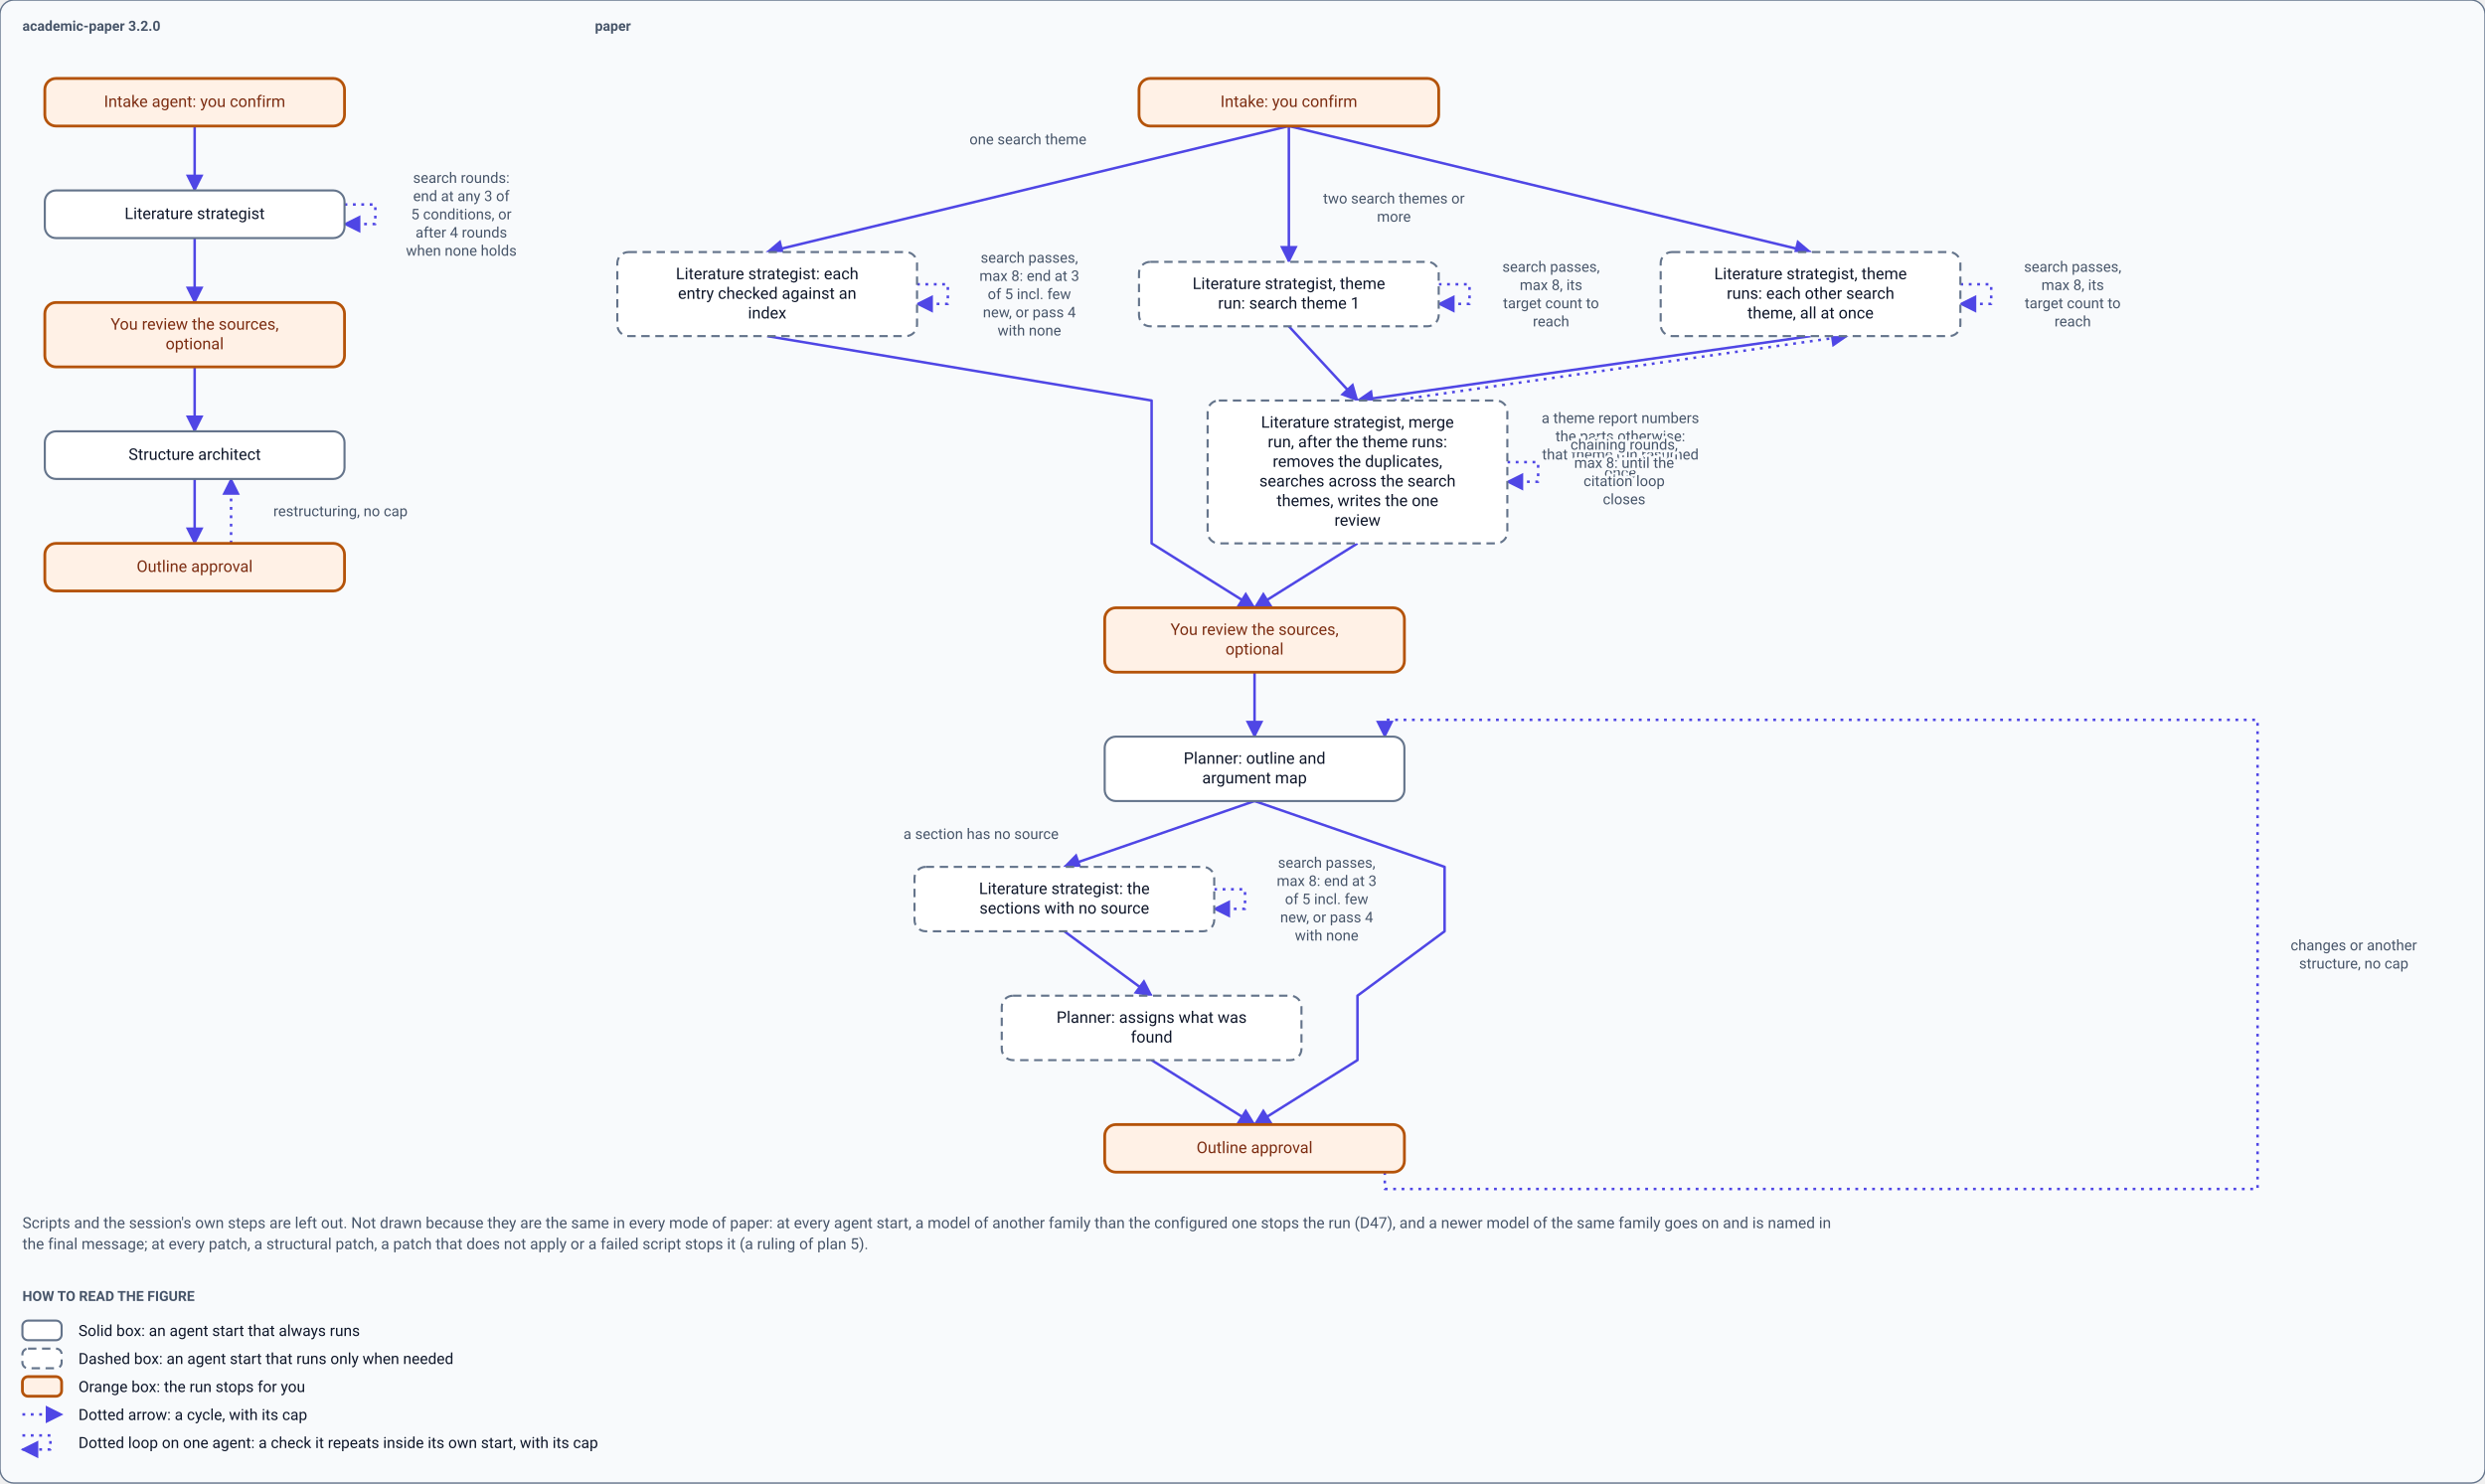
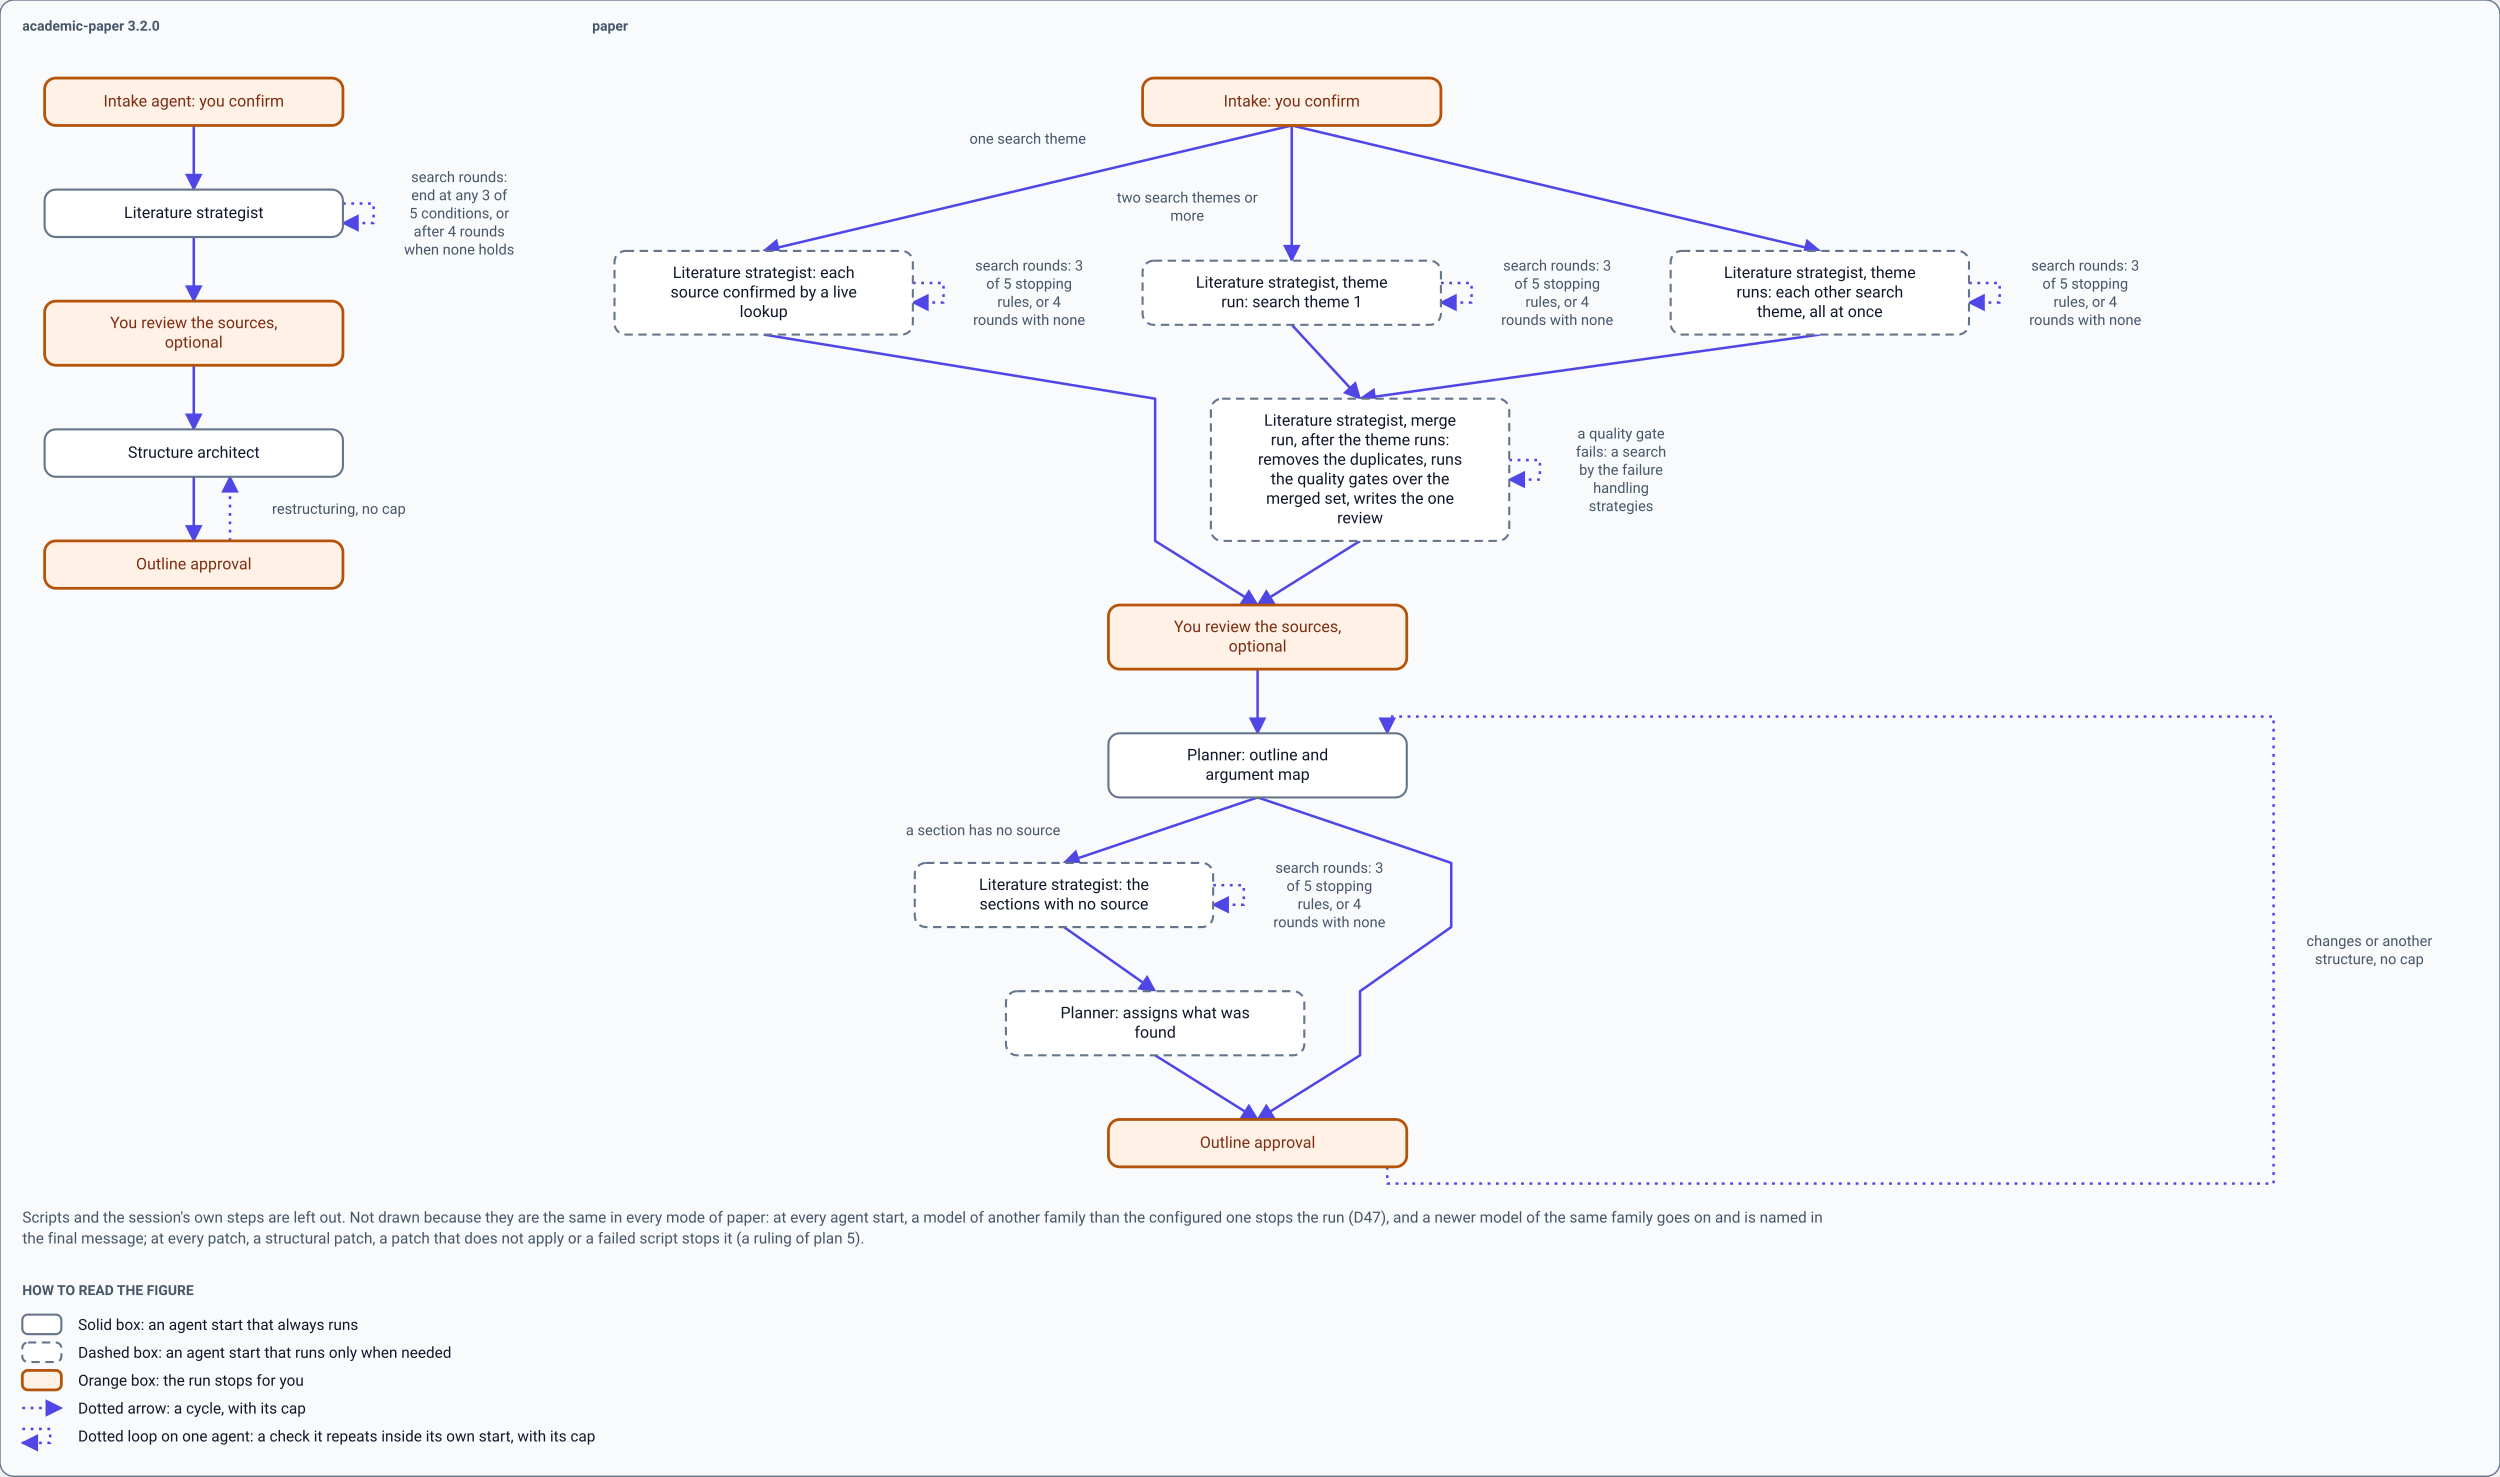
- <svg xmlns="http://www.w3.org/2000/svg" viewBox="0 0 1774.4 1059" width="1774.4" height="1059" role="img" aria-label="The outline-only mode, simple view. Boxes: academic-paper 3.2.0: Intake agent: you confirm (stop); Literature strategist (agent); You review the sources, optional (stop); Structure architect (agent); Outline approval (stop) | paper: Intake: you confirm (stop); Literature strategist: each entry checked against an index (agent, only when needed); Literature strategist, theme run: search theme 1 (agent, only when needed); Literature strategist, theme runs: each other search theme, all at once (agent, only when needed); Literature strategist, merge run, after the theme runs: removes the duplicates, searches across the search themes, writes the one review (agent, only when needed); You review the sources, optional (stop); Planner: outline and argument map (agent); Literature strategist: the sections with no source (agent, only when needed); Planner: assigns what was found (agent, only when needed); Outline approval (stop).">
+ <svg xmlns="http://www.w3.org/2000/svg" viewBox="0 0 1793.3 1059" width="1793.3" height="1059" role="img" aria-label="The outline-only mode, simple view. Boxes: academic-paper 3.2.0: Intake agent: you confirm (stop); Literature strategist (agent); You review the sources, optional (stop); Structure architect (agent); Outline approval (stop) | paper: Intake: you confirm (stop); Literature strategist: each source confirmed by a live lookup (agent, only when needed); Literature strategist, theme run: search theme 1 (agent, only when needed); Literature strategist, theme runs: each other search theme, all at once (agent, only when needed); Literature strategist, merge run, after the theme runs: removes the duplicates, runs the quality gates over the merged set, writes the one review (agent, only when needed); You review the sources, optional (stop); Planner: outline and argument map (agent); Literature strategist: the sections with no source (agent, only when needed); Planner: assigns what was found (agent, only when needed); Outline approval (stop).">
  <defs>
    <marker id="arrow" viewBox="0 0 10 10" refX="9" refY="5" markerWidth="7" markerHeight="7" orient="auto">
      <path d="M0,0 L10,5 L0,10 z" fill="#4f46e5" />
    </marker>
  </defs>
-   <rect x="0" y="0" width="1774.4" height="1059" rx="10" fill="#f8fafc" stroke="#64748b" />
+   <rect x="0" y="0" width="1793.3" height="1059" rx="10" fill="#f8fafc" stroke="#64748b" />
  <text x="16" y="22" font-family="ui-sans-serif, -apple-system, 'Segoe UI', Roboto, Helvetica, Arial, sans-serif" font-size="10" fill="#475569" font-weight="700" text-anchor="start">academic-paper 3.2.0</text>
  <path d="M139,90 L139,136" fill="none" stroke="#4f46e5" stroke-width="1.8" marker-end="url(#arrow)" stroke-linejoin="round" />
  <path d="M139,170 L139,216" fill="none" stroke="#4f46e5" stroke-width="1.8" marker-end="url(#arrow)" stroke-linejoin="round" />
  <path d="M139,262 L139,308" fill="none" stroke="#4f46e5" stroke-width="1.8" marker-end="url(#arrow)" stroke-linejoin="round" />
  <path d="M139,342 L139,388" fill="none" stroke="#4f46e5" stroke-width="1.8" marker-end="url(#arrow)" stroke-linejoin="round" />
  <path d="M165,388 L165,342" fill="none" stroke="#4f46e5" stroke-width="1.8" stroke-dasharray="2 4" marker-end="url(#arrow)" stroke-linejoin="round" />
  <path d="M246,146 L268,146 L268,160 L246,160" fill="none" stroke="#4f46e5" stroke-width="1.8" stroke-dasharray="2 4" marker-end="url(#arrow)" stroke-linejoin="round" />
  <rect x="32" y="56" width="214" height="34" rx="8" fill="#fff1e6" stroke="#b45309" stroke-width="2" />
  <text x="139" y="76.4" font-family="ui-sans-serif, -apple-system, 'Segoe UI', Roboto, Helvetica, Arial, sans-serif" font-size="11.5" fill="#7c2d12" font-weight="400" text-anchor="middle">Intake agent: you confirm</text>
  <rect x="32" y="136" width="214" height="34" rx="8" fill="#ffffff" stroke="#64748b" stroke-width="1.5" />
  <text x="139" y="156.4" font-family="ui-sans-serif, -apple-system, 'Segoe UI', Roboto, Helvetica, Arial, sans-serif" font-size="11.5" fill="#0f172a" font-weight="400" text-anchor="middle">Literature strategist</text>
  <rect x="32" y="216" width="214" height="46" rx="8" fill="#fff1e6" stroke="#b45309" stroke-width="2" />
  <text x="139" y="235.4" font-family="ui-sans-serif, -apple-system, 'Segoe UI', Roboto, Helvetica, Arial, sans-serif" font-size="11.5" fill="#7c2d12" font-weight="400" text-anchor="middle">You review the sources,</text>
  <text x="139" y="249.4" font-family="ui-sans-serif, -apple-system, 'Segoe UI', Roboto, Helvetica, Arial, sans-serif" font-size="11.5" fill="#7c2d12" font-weight="400" text-anchor="middle">optional</text>
  <rect x="32" y="308" width="214" height="34" rx="8" fill="#ffffff" stroke="#64748b" stroke-width="1.5" />
  <text x="139" y="328.4" font-family="ui-sans-serif, -apple-system, 'Segoe UI', Roboto, Helvetica, Arial, sans-serif" font-size="11.5" fill="#0f172a" font-weight="400" text-anchor="middle">Structure architect</text>
  <rect x="32" y="388" width="214" height="34" rx="8" fill="#fff1e6" stroke="#b45309" stroke-width="2" />
  <text x="139" y="408.4" font-family="ui-sans-serif, -apple-system, 'Segoe UI', Roboto, Helvetica, Arial, sans-serif" font-size="11.5" fill="#7c2d12" font-weight="400" text-anchor="middle">Outline approval</text>
  <text x="243.1" y="368.6" font-family="ui-sans-serif, -apple-system, 'Segoe UI', Roboto, Helvetica, Arial, sans-serif" font-size="10.5" fill="#475569" font-weight="400" text-anchor="middle" stroke="#f8fafc" stroke-width="4" stroke-linejoin="round" paint-order="stroke">restructuring, no cap</text>
  <text x="329.4" y="130.6" font-family="ui-sans-serif, -apple-system, 'Segoe UI', Roboto, Helvetica, Arial, sans-serif" font-size="10.5" fill="#475569" font-weight="400" text-anchor="middle" stroke="#f8fafc" stroke-width="4" stroke-linejoin="round" paint-order="stroke">search rounds:</text>
  <text x="329.4" y="143.6" font-family="ui-sans-serif, -apple-system, 'Segoe UI', Roboto, Helvetica, Arial, sans-serif" font-size="10.5" fill="#475569" font-weight="400" text-anchor="middle" stroke="#f8fafc" stroke-width="4" stroke-linejoin="round" paint-order="stroke">end at any 3 of</text>
  <text x="329.4" y="156.6" font-family="ui-sans-serif, -apple-system, 'Segoe UI', Roboto, Helvetica, Arial, sans-serif" font-size="10.5" fill="#475569" font-weight="400" text-anchor="middle" stroke="#f8fafc" stroke-width="4" stroke-linejoin="round" paint-order="stroke">5 conditions, or</text>
  <text x="329.4" y="169.6" font-family="ui-sans-serif, -apple-system, 'Segoe UI', Roboto, Helvetica, Arial, sans-serif" font-size="10.5" fill="#475569" font-weight="400" text-anchor="middle" stroke="#f8fafc" stroke-width="4" stroke-linejoin="round" paint-order="stroke">after 4 rounds</text>
  <text x="329.4" y="182.6" font-family="ui-sans-serif, -apple-system, 'Segoe UI', Roboto, Helvetica, Arial, sans-serif" font-size="10.5" fill="#475569" font-weight="400" text-anchor="middle" stroke="#f8fafc" stroke-width="4" stroke-linejoin="round" paint-order="stroke">when none holds</text>
  <text x="424.8" y="22" font-family="ui-sans-serif, -apple-system, 'Segoe UI', Roboto, Helvetica, Arial, sans-serif" font-size="10" fill="#475569" font-weight="700" text-anchor="start">paper</text>
-   <path d="M920.3,90 L547.8,180" fill="none" stroke="#4f46e5" stroke-width="1.8" marker-end="url(#arrow)" stroke-linejoin="round" />
-   <path d="M920.3,90 L920.3,187" fill="none" stroke="#4f46e5" stroke-width="1.8" marker-end="url(#arrow)" stroke-linejoin="round" />
-   <path d="M920.3,90 L1292.8,180" fill="none" stroke="#4f46e5" stroke-width="1.8" marker-end="url(#arrow)" stroke-linejoin="round" />
-   <path d="M547.8,240 L822.3,286 L822.3,388 L895.8,434" fill="none" stroke="#4f46e5" stroke-width="1.8" marker-end="url(#arrow)" stroke-linejoin="round" />
-   <path d="M920.3,233 L969.3,286" fill="none" stroke="#4f46e5" stroke-width="1.8" marker-end="url(#arrow)" stroke-linejoin="round" />
-   <path d="M1292.8,240 L969.3,286" fill="none" stroke="#4f46e5" stroke-width="1.8" marker-end="url(#arrow)" stroke-linejoin="round" />
-   <path d="M969.3,388 L895.8,434" fill="none" stroke="#4f46e5" stroke-width="1.8" marker-end="url(#arrow)" stroke-linejoin="round" />
-   <path d="M895.8,480 L895.8,526" fill="none" stroke="#4f46e5" stroke-width="1.8" marker-end="url(#arrow)" stroke-linejoin="round" />
-   <path d="M895.8,572 L760,619" fill="none" stroke="#4f46e5" stroke-width="1.8" marker-end="url(#arrow)" stroke-linejoin="round" />
-   <path d="M895.8,572 L1031.5,619 L1031.5,665 L969.3,711 L969.3,757 L895.8,803" fill="none" stroke="#4f46e5" stroke-width="1.8" marker-end="url(#arrow)" stroke-linejoin="round" />
-   <path d="M760,665 L822.3,711" fill="none" stroke="#4f46e5" stroke-width="1.8" marker-end="url(#arrow)" stroke-linejoin="round" />
-   <path d="M822.3,757 L895.8,803" fill="none" stroke="#4f46e5" stroke-width="1.8" marker-end="url(#arrow)" stroke-linejoin="round" />
-   <path d="M995.3,286 L1318.8,240" fill="none" stroke="#4f46e5" stroke-width="1.8" stroke-dasharray="2 4" marker-end="url(#arrow)" stroke-linejoin="round" />
-   <path d="M988.8,837 L988.8,849 L1612,849 L1612,514 L988.8,514 L988.8,526" fill="none" stroke="#4f46e5" stroke-width="1.8" stroke-dasharray="2 4" marker-end="url(#arrow)" stroke-linejoin="round" />
+   <path d="M926.6,90 L547.8,180" fill="none" stroke="#4f46e5" stroke-width="1.8" marker-end="url(#arrow)" stroke-linejoin="round" />
+   <path d="M926.6,90 L926.6,187" fill="none" stroke="#4f46e5" stroke-width="1.8" marker-end="url(#arrow)" stroke-linejoin="round" />
+   <path d="M926.6,90 L1305.4,180" fill="none" stroke="#4f46e5" stroke-width="1.8" marker-end="url(#arrow)" stroke-linejoin="round" />
+   <path d="M547.8,240 L828.6,286 L828.6,388 L902.1,434" fill="none" stroke="#4f46e5" stroke-width="1.8" marker-end="url(#arrow)" stroke-linejoin="round" />
+   <path d="M926.6,233 L975.6,286" fill="none" stroke="#4f46e5" stroke-width="1.8" marker-end="url(#arrow)" stroke-linejoin="round" />
+   <path d="M1305.4,240 L975.6,286" fill="none" stroke="#4f46e5" stroke-width="1.8" marker-end="url(#arrow)" stroke-linejoin="round" />
+   <path d="M975.6,388 L902.1,434" fill="none" stroke="#4f46e5" stroke-width="1.8" marker-end="url(#arrow)" stroke-linejoin="round" />
+   <path d="M902.1,480 L902.1,526" fill="none" stroke="#4f46e5" stroke-width="1.8" marker-end="url(#arrow)" stroke-linejoin="round" />
+   <path d="M902.1,572 L763.2,619" fill="none" stroke="#4f46e5" stroke-width="1.8" marker-end="url(#arrow)" stroke-linejoin="round" />
+   <path d="M902.1,572 L1041,619 L1041,665 L975.6,711 L975.6,757 L902.1,803" fill="none" stroke="#4f46e5" stroke-width="1.8" marker-end="url(#arrow)" stroke-linejoin="round" />
+   <path d="M763.2,665 L828.6,711" fill="none" stroke="#4f46e5" stroke-width="1.8" marker-end="url(#arrow)" stroke-linejoin="round" />
+   <path d="M828.6,757 L902.1,803" fill="none" stroke="#4f46e5" stroke-width="1.8" marker-end="url(#arrow)" stroke-linejoin="round" />
+   <path d="M995.1,837 L995.1,849 L1630.9,849 L1630.9,514 L995.1,514 L995.1,526" fill="none" stroke="#4f46e5" stroke-width="1.8" stroke-dasharray="2 4" marker-end="url(#arrow)" stroke-linejoin="round" />
  <path d="M654.8,203 L676.8,203 L676.8,217 L654.8,217" fill="none" stroke="#4f46e5" stroke-width="1.8" stroke-dasharray="2 4" marker-end="url(#arrow)" stroke-linejoin="round" />
-   <path d="M1027.3,203 L1049.3,203 L1049.3,217 L1027.3,217" fill="none" stroke="#4f46e5" stroke-width="1.8" stroke-dasharray="2 4" marker-end="url(#arrow)" stroke-linejoin="round" />
-   <path d="M1399.8,203 L1421.8,203 L1421.8,217 L1399.8,217" fill="none" stroke="#4f46e5" stroke-width="1.8" stroke-dasharray="2 4" marker-end="url(#arrow)" stroke-linejoin="round" />
-   <path d="M1076.3,330 L1098.3,330 L1098.3,344 L1076.3,344" fill="none" stroke="#4f46e5" stroke-width="1.8" stroke-dasharray="2 4" marker-end="url(#arrow)" stroke-linejoin="round" />
-   <path d="M867,635 L889,635 L889,649 L867,649" fill="none" stroke="#4f46e5" stroke-width="1.8" stroke-dasharray="2 4" marker-end="url(#arrow)" stroke-linejoin="round" />
-   <rect x="813.3" y="56" width="214" height="34" rx="8" fill="#fff1e6" stroke="#b45309" stroke-width="2" />
-   <text x="920.3" y="76.4" font-family="ui-sans-serif, -apple-system, 'Segoe UI', Roboto, Helvetica, Arial, sans-serif" font-size="11.5" fill="#7c2d12" font-weight="400" text-anchor="middle">Intake: you confirm</text>
+   <path d="M1033.6,203 L1055.6,203 L1055.6,217 L1033.6,217" fill="none" stroke="#4f46e5" stroke-width="1.8" stroke-dasharray="2 4" marker-end="url(#arrow)" stroke-linejoin="round" />
+   <path d="M1412.4,203 L1434.4,203 L1434.4,217 L1412.4,217" fill="none" stroke="#4f46e5" stroke-width="1.8" stroke-dasharray="2 4" marker-end="url(#arrow)" stroke-linejoin="round" />
+   <path d="M1082.6,330 L1104.6,330 L1104.6,344 L1082.6,344" fill="none" stroke="#4f46e5" stroke-width="1.8" stroke-dasharray="2 4" marker-end="url(#arrow)" stroke-linejoin="round" />
+   <path d="M870.2,635 L892.2,635 L892.2,649 L870.2,649" fill="none" stroke="#4f46e5" stroke-width="1.8" stroke-dasharray="2 4" marker-end="url(#arrow)" stroke-linejoin="round" />
+   <rect x="819.6" y="56" width="214" height="34" rx="8" fill="#fff1e6" stroke="#b45309" stroke-width="2" />
+   <text x="926.6" y="76.4" font-family="ui-sans-serif, -apple-system, 'Segoe UI', Roboto, Helvetica, Arial, sans-serif" font-size="11.5" fill="#7c2d12" font-weight="400" text-anchor="middle">Intake: you confirm</text>
  <rect x="440.8" y="180" width="214" height="60" rx="8" fill="#ffffff" stroke="#64748b" stroke-width="1.5" stroke-dasharray="6 4" />
  <text x="547.8" y="199.4" font-family="ui-sans-serif, -apple-system, 'Segoe UI', Roboto, Helvetica, Arial, sans-serif" font-size="11.5" fill="#0f172a" font-weight="400" text-anchor="middle">Literature strategist: each</text>
-   <text x="547.8" y="213.4" font-family="ui-sans-serif, -apple-system, 'Segoe UI', Roboto, Helvetica, Arial, sans-serif" font-size="11.5" fill="#0f172a" font-weight="400" text-anchor="middle">entry checked against an</text>
-   <text x="547.8" y="227.4" font-family="ui-sans-serif, -apple-system, 'Segoe UI', Roboto, Helvetica, Arial, sans-serif" font-size="11.5" fill="#0f172a" font-weight="400" text-anchor="middle">index</text>
-   <rect x="813.3" y="187" width="214" height="46" rx="8" fill="#ffffff" stroke="#64748b" stroke-width="1.5" stroke-dasharray="6 4" />
-   <text x="920.3" y="206.4" font-family="ui-sans-serif, -apple-system, 'Segoe UI', Roboto, Helvetica, Arial, sans-serif" font-size="11.5" fill="#0f172a" font-weight="400" text-anchor="middle">Literature strategist, theme</text>
-   <text x="920.3" y="220.4" font-family="ui-sans-serif, -apple-system, 'Segoe UI', Roboto, Helvetica, Arial, sans-serif" font-size="11.5" fill="#0f172a" font-weight="400" text-anchor="middle">run: search theme 1</text>
-   <rect x="1185.8" y="180" width="214" height="60" rx="8" fill="#ffffff" stroke="#64748b" stroke-width="1.5" stroke-dasharray="6 4" />
-   <text x="1292.8" y="199.4" font-family="ui-sans-serif, -apple-system, 'Segoe UI', Roboto, Helvetica, Arial, sans-serif" font-size="11.5" fill="#0f172a" font-weight="400" text-anchor="middle">Literature strategist, theme</text>
-   <text x="1292.8" y="213.4" font-family="ui-sans-serif, -apple-system, 'Segoe UI', Roboto, Helvetica, Arial, sans-serif" font-size="11.5" fill="#0f172a" font-weight="400" text-anchor="middle">runs: each other search</text>
-   <text x="1292.8" y="227.4" font-family="ui-sans-serif, -apple-system, 'Segoe UI', Roboto, Helvetica, Arial, sans-serif" font-size="11.5" fill="#0f172a" font-weight="400" text-anchor="middle">theme, all at once</text>
-   <rect x="862.3" y="286" width="214" height="102" rx="8" fill="#ffffff" stroke="#64748b" stroke-width="1.5" stroke-dasharray="6 4" />
-   <text x="969.3" y="305.4" font-family="ui-sans-serif, -apple-system, 'Segoe UI', Roboto, Helvetica, Arial, sans-serif" font-size="11.5" fill="#0f172a" font-weight="400" text-anchor="middle">Literature strategist, merge</text>
-   <text x="969.3" y="319.4" font-family="ui-sans-serif, -apple-system, 'Segoe UI', Roboto, Helvetica, Arial, sans-serif" font-size="11.5" fill="#0f172a" font-weight="400" text-anchor="middle">run, after the theme runs:</text>
-   <text x="969.3" y="333.4" font-family="ui-sans-serif, -apple-system, 'Segoe UI', Roboto, Helvetica, Arial, sans-serif" font-size="11.5" fill="#0f172a" font-weight="400" text-anchor="middle">removes the duplicates,</text>
-   <text x="969.3" y="347.4" font-family="ui-sans-serif, -apple-system, 'Segoe UI', Roboto, Helvetica, Arial, sans-serif" font-size="11.5" fill="#0f172a" font-weight="400" text-anchor="middle">searches across the search</text>
-   <text x="969.3" y="361.4" font-family="ui-sans-serif, -apple-system, 'Segoe UI', Roboto, Helvetica, Arial, sans-serif" font-size="11.5" fill="#0f172a" font-weight="400" text-anchor="middle">themes, writes the one</text>
-   <text x="969.3" y="375.4" font-family="ui-sans-serif, -apple-system, 'Segoe UI', Roboto, Helvetica, Arial, sans-serif" font-size="11.5" fill="#0f172a" font-weight="400" text-anchor="middle">review</text>
-   <rect x="788.8" y="434" width="214" height="46" rx="8" fill="#fff1e6" stroke="#b45309" stroke-width="2" />
-   <text x="895.8" y="453.4" font-family="ui-sans-serif, -apple-system, 'Segoe UI', Roboto, Helvetica, Arial, sans-serif" font-size="11.5" fill="#7c2d12" font-weight="400" text-anchor="middle">You review the sources,</text>
-   <text x="895.8" y="467.4" font-family="ui-sans-serif, -apple-system, 'Segoe UI', Roboto, Helvetica, Arial, sans-serif" font-size="11.5" fill="#7c2d12" font-weight="400" text-anchor="middle">optional</text>
-   <rect x="788.8" y="526" width="214" height="46" rx="8" fill="#ffffff" stroke="#64748b" stroke-width="1.5" />
-   <text x="895.8" y="545.4" font-family="ui-sans-serif, -apple-system, 'Segoe UI', Roboto, Helvetica, Arial, sans-serif" font-size="11.5" fill="#0f172a" font-weight="400" text-anchor="middle">Planner: outline and</text>
-   <text x="895.8" y="559.4" font-family="ui-sans-serif, -apple-system, 'Segoe UI', Roboto, Helvetica, Arial, sans-serif" font-size="11.5" fill="#0f172a" font-weight="400" text-anchor="middle">argument map</text>
-   <rect x="653" y="619" width="214" height="46" rx="8" fill="#ffffff" stroke="#64748b" stroke-width="1.5" stroke-dasharray="6 4" />
-   <text x="760" y="638.4" font-family="ui-sans-serif, -apple-system, 'Segoe UI', Roboto, Helvetica, Arial, sans-serif" font-size="11.5" fill="#0f172a" font-weight="400" text-anchor="middle">Literature strategist: the</text>
-   <text x="760" y="652.4" font-family="ui-sans-serif, -apple-system, 'Segoe UI', Roboto, Helvetica, Arial, sans-serif" font-size="11.5" fill="#0f172a" font-weight="400" text-anchor="middle">sections with no source</text>
-   <rect x="715.3" y="711" width="214" height="46" rx="8" fill="#ffffff" stroke="#64748b" stroke-width="1.5" stroke-dasharray="6 4" />
-   <text x="822.3" y="730.4" font-family="ui-sans-serif, -apple-system, 'Segoe UI', Roboto, Helvetica, Arial, sans-serif" font-size="11.5" fill="#0f172a" font-weight="400" text-anchor="middle">Planner: assigns what was</text>
-   <text x="822.3" y="744.4" font-family="ui-sans-serif, -apple-system, 'Segoe UI', Roboto, Helvetica, Arial, sans-serif" font-size="11.5" fill="#0f172a" font-weight="400" text-anchor="middle">found</text>
-   <rect x="788.8" y="803" width="214" height="34" rx="8" fill="#fff1e6" stroke="#b45309" stroke-width="2" />
-   <text x="895.8" y="823.4" font-family="ui-sans-serif, -apple-system, 'Segoe UI', Roboto, Helvetica, Arial, sans-serif" font-size="11.5" fill="#7c2d12" font-weight="400" text-anchor="middle">Outline approval</text>
-   <text x="734" y="103.1" font-family="ui-sans-serif, -apple-system, 'Segoe UI', Roboto, Helvetica, Arial, sans-serif" font-size="10.5" fill="#475569" font-weight="400" text-anchor="middle" stroke="#f8fafc" stroke-width="4" stroke-linejoin="round" paint-order="stroke">one search theme</text>
-   <text x="995.3" y="145.3" font-family="ui-sans-serif, -apple-system, 'Segoe UI', Roboto, Helvetica, Arial, sans-serif" font-size="10.5" fill="#475569" font-weight="400" text-anchor="middle" stroke="#f8fafc" stroke-width="4" stroke-linejoin="round" paint-order="stroke">two search themes or</text>
-   <text x="995.3" y="158.3" font-family="ui-sans-serif, -apple-system, 'Segoe UI', Roboto, Helvetica, Arial, sans-serif" font-size="10.5" fill="#475569" font-weight="400" text-anchor="middle" stroke="#f8fafc" stroke-width="4" stroke-linejoin="round" paint-order="stroke">more</text>
-   <text x="700.5" y="599.1" font-family="ui-sans-serif, -apple-system, 'Segoe UI', Roboto, Helvetica, Arial, sans-serif" font-size="10.5" fill="#475569" font-weight="400" text-anchor="middle" stroke="#f8fafc" stroke-width="4" stroke-linejoin="round" paint-order="stroke">a section has no source</text>
-   <text x="1157" y="302.1" font-family="ui-sans-serif, -apple-system, 'Segoe UI', Roboto, Helvetica, Arial, sans-serif" font-size="10.5" fill="#475569" font-weight="400" text-anchor="middle" stroke="#f8fafc" stroke-width="4" stroke-linejoin="round" paint-order="stroke">a theme report numbers</text>
-   <text x="1157" y="315.1" font-family="ui-sans-serif, -apple-system, 'Segoe UI', Roboto, Helvetica, Arial, sans-serif" font-size="10.5" fill="#475569" font-weight="400" text-anchor="middle" stroke="#f8fafc" stroke-width="4" stroke-linejoin="round" paint-order="stroke">the parts otherwise:</text>
-   <text x="1157" y="328.1" font-family="ui-sans-serif, -apple-system, 'Segoe UI', Roboto, Helvetica, Arial, sans-serif" font-size="10.5" fill="#475569" font-weight="400" text-anchor="middle" stroke="#f8fafc" stroke-width="4" stroke-linejoin="round" paint-order="stroke">that theme run resumed</text>
-   <text x="1157" y="341.1" font-family="ui-sans-serif, -apple-system, 'Segoe UI', Roboto, Helvetica, Arial, sans-serif" font-size="10.5" fill="#475569" font-weight="400" text-anchor="middle" stroke="#f8fafc" stroke-width="4" stroke-linejoin="round" paint-order="stroke">once</text>
-   <text x="1680.7" y="678.6" font-family="ui-sans-serif, -apple-system, 'Segoe UI', Roboto, Helvetica, Arial, sans-serif" font-size="10.5" fill="#475569" font-weight="400" text-anchor="middle" stroke="#f8fafc" stroke-width="4" stroke-linejoin="round" paint-order="stroke">changes or another</text>
-   <text x="1680.7" y="691.6" font-family="ui-sans-serif, -apple-system, 'Segoe UI', Roboto, Helvetica, Arial, sans-serif" font-size="10.5" fill="#475569" font-weight="400" text-anchor="middle" stroke="#f8fafc" stroke-width="4" stroke-linejoin="round" paint-order="stroke">structure, no cap</text>
-   <text x="735" y="187.6" font-family="ui-sans-serif, -apple-system, 'Segoe UI', Roboto, Helvetica, Arial, sans-serif" font-size="10.5" fill="#475569" font-weight="400" text-anchor="middle" stroke="#f8fafc" stroke-width="4" stroke-linejoin="round" paint-order="stroke">search passes,</text>
-   <text x="735" y="200.6" font-family="ui-sans-serif, -apple-system, 'Segoe UI', Roboto, Helvetica, Arial, sans-serif" font-size="10.5" fill="#475569" font-weight="400" text-anchor="middle" stroke="#f8fafc" stroke-width="4" stroke-linejoin="round" paint-order="stroke">max 8: end at 3</text>
-   <text x="735" y="213.6" font-family="ui-sans-serif, -apple-system, 'Segoe UI', Roboto, Helvetica, Arial, sans-serif" font-size="10.5" fill="#475569" font-weight="400" text-anchor="middle" stroke="#f8fafc" stroke-width="4" stroke-linejoin="round" paint-order="stroke">of 5 incl. few</text>
-   <text x="735" y="226.6" font-family="ui-sans-serif, -apple-system, 'Segoe UI', Roboto, Helvetica, Arial, sans-serif" font-size="10.5" fill="#475569" font-weight="400" text-anchor="middle" stroke="#f8fafc" stroke-width="4" stroke-linejoin="round" paint-order="stroke">new, or pass 4</text>
-   <text x="735" y="239.6" font-family="ui-sans-serif, -apple-system, 'Segoe UI', Roboto, Helvetica, Arial, sans-serif" font-size="10.5" fill="#475569" font-weight="400" text-anchor="middle" stroke="#f8fafc" stroke-width="4" stroke-linejoin="round" paint-order="stroke">with none</text>
-   <text x="1107.5" y="194.1" font-family="ui-sans-serif, -apple-system, 'Segoe UI', Roboto, Helvetica, Arial, sans-serif" font-size="10.5" fill="#475569" font-weight="400" text-anchor="middle" stroke="#f8fafc" stroke-width="4" stroke-linejoin="round" paint-order="stroke">search passes,</text>
-   <text x="1107.5" y="207.1" font-family="ui-sans-serif, -apple-system, 'Segoe UI', Roboto, Helvetica, Arial, sans-serif" font-size="10.5" fill="#475569" font-weight="400" text-anchor="middle" stroke="#f8fafc" stroke-width="4" stroke-linejoin="round" paint-order="stroke">max 8, its</text>
-   <text x="1107.5" y="220.1" font-family="ui-sans-serif, -apple-system, 'Segoe UI', Roboto, Helvetica, Arial, sans-serif" font-size="10.5" fill="#475569" font-weight="400" text-anchor="middle" stroke="#f8fafc" stroke-width="4" stroke-linejoin="round" paint-order="stroke">target count to</text>
-   <text x="1107.5" y="233.1" font-family="ui-sans-serif, -apple-system, 'Segoe UI', Roboto, Helvetica, Arial, sans-serif" font-size="10.5" fill="#475569" font-weight="400" text-anchor="middle" stroke="#f8fafc" stroke-width="4" stroke-linejoin="round" paint-order="stroke">reach</text>
-   <text x="1480" y="194.1" font-family="ui-sans-serif, -apple-system, 'Segoe UI', Roboto, Helvetica, Arial, sans-serif" font-size="10.5" fill="#475569" font-weight="400" text-anchor="middle" stroke="#f8fafc" stroke-width="4" stroke-linejoin="round" paint-order="stroke">search passes,</text>
-   <text x="1480" y="207.1" font-family="ui-sans-serif, -apple-system, 'Segoe UI', Roboto, Helvetica, Arial, sans-serif" font-size="10.5" fill="#475569" font-weight="400" text-anchor="middle" stroke="#f8fafc" stroke-width="4" stroke-linejoin="round" paint-order="stroke">max 8, its</text>
-   <text x="1480" y="220.1" font-family="ui-sans-serif, -apple-system, 'Segoe UI', Roboto, Helvetica, Arial, sans-serif" font-size="10.5" fill="#475569" font-weight="400" text-anchor="middle" stroke="#f8fafc" stroke-width="4" stroke-linejoin="round" paint-order="stroke">target count to</text>
-   <text x="1480" y="233.1" font-family="ui-sans-serif, -apple-system, 'Segoe UI', Roboto, Helvetica, Arial, sans-serif" font-size="10.5" fill="#475569" font-weight="400" text-anchor="middle" stroke="#f8fafc" stroke-width="4" stroke-linejoin="round" paint-order="stroke">reach</text>
-   <text x="1159.7" y="321.1" font-family="ui-sans-serif, -apple-system, 'Segoe UI', Roboto, Helvetica, Arial, sans-serif" font-size="10.5" fill="#475569" font-weight="400" text-anchor="middle" stroke="#f8fafc" stroke-width="4" stroke-linejoin="round" paint-order="stroke">chaining rounds,</text>
-   <text x="1159.7" y="334.1" font-family="ui-sans-serif, -apple-system, 'Segoe UI', Roboto, Helvetica, Arial, sans-serif" font-size="10.5" fill="#475569" font-weight="400" text-anchor="middle" stroke="#f8fafc" stroke-width="4" stroke-linejoin="round" paint-order="stroke">max 8: until the</text>
-   <text x="1159.7" y="347.1" font-family="ui-sans-serif, -apple-system, 'Segoe UI', Roboto, Helvetica, Arial, sans-serif" font-size="10.5" fill="#475569" font-weight="400" text-anchor="middle" stroke="#f8fafc" stroke-width="4" stroke-linejoin="round" paint-order="stroke">citation loop</text>
-   <text x="1159.7" y="360.1" font-family="ui-sans-serif, -apple-system, 'Segoe UI', Roboto, Helvetica, Arial, sans-serif" font-size="10.5" fill="#475569" font-weight="400" text-anchor="middle" stroke="#f8fafc" stroke-width="4" stroke-linejoin="round" paint-order="stroke">closes</text>
-   <text x="947.3" y="619.6" font-family="ui-sans-serif, -apple-system, 'Segoe UI', Roboto, Helvetica, Arial, sans-serif" font-size="10.5" fill="#475569" font-weight="400" text-anchor="middle" stroke="#f8fafc" stroke-width="4" stroke-linejoin="round" paint-order="stroke">search passes,</text>
-   <text x="947.3" y="632.6" font-family="ui-sans-serif, -apple-system, 'Segoe UI', Roboto, Helvetica, Arial, sans-serif" font-size="10.5" fill="#475569" font-weight="400" text-anchor="middle" stroke="#f8fafc" stroke-width="4" stroke-linejoin="round" paint-order="stroke">max 8: end at 3</text>
-   <text x="947.3" y="645.6" font-family="ui-sans-serif, -apple-system, 'Segoe UI', Roboto, Helvetica, Arial, sans-serif" font-size="10.5" fill="#475569" font-weight="400" text-anchor="middle" stroke="#f8fafc" stroke-width="4" stroke-linejoin="round" paint-order="stroke">of 5 incl. few</text>
-   <text x="947.3" y="658.6" font-family="ui-sans-serif, -apple-system, 'Segoe UI', Roboto, Helvetica, Arial, sans-serif" font-size="10.5" fill="#475569" font-weight="400" text-anchor="middle" stroke="#f8fafc" stroke-width="4" stroke-linejoin="round" paint-order="stroke">new, or pass 4</text>
-   <text x="947.3" y="671.6" font-family="ui-sans-serif, -apple-system, 'Segoe UI', Roboto, Helvetica, Arial, sans-serif" font-size="10.5" fill="#475569" font-weight="400" text-anchor="middle" stroke="#f8fafc" stroke-width="4" stroke-linejoin="round" paint-order="stroke">with none</text>
+   <text x="547.8" y="213.4" font-family="ui-sans-serif, -apple-system, 'Segoe UI', Roboto, Helvetica, Arial, sans-serif" font-size="11.5" fill="#0f172a" font-weight="400" text-anchor="middle">source confirmed by a live</text>
+   <text x="547.8" y="227.4" font-family="ui-sans-serif, -apple-system, 'Segoe UI', Roboto, Helvetica, Arial, sans-serif" font-size="11.5" fill="#0f172a" font-weight="400" text-anchor="middle">lookup</text>
+   <rect x="819.6" y="187" width="214" height="46" rx="8" fill="#ffffff" stroke="#64748b" stroke-width="1.5" stroke-dasharray="6 4" />
+   <text x="926.6" y="206.4" font-family="ui-sans-serif, -apple-system, 'Segoe UI', Roboto, Helvetica, Arial, sans-serif" font-size="11.5" fill="#0f172a" font-weight="400" text-anchor="middle">Literature strategist, theme</text>
+   <text x="926.6" y="220.4" font-family="ui-sans-serif, -apple-system, 'Segoe UI', Roboto, Helvetica, Arial, sans-serif" font-size="11.5" fill="#0f172a" font-weight="400" text-anchor="middle">run: search theme 1</text>
+   <rect x="1198.4" y="180" width="214" height="60" rx="8" fill="#ffffff" stroke="#64748b" stroke-width="1.5" stroke-dasharray="6 4" />
+   <text x="1305.4" y="199.4" font-family="ui-sans-serif, -apple-system, 'Segoe UI', Roboto, Helvetica, Arial, sans-serif" font-size="11.5" fill="#0f172a" font-weight="400" text-anchor="middle">Literature strategist, theme</text>
+   <text x="1305.4" y="213.4" font-family="ui-sans-serif, -apple-system, 'Segoe UI', Roboto, Helvetica, Arial, sans-serif" font-size="11.5" fill="#0f172a" font-weight="400" text-anchor="middle">runs: each other search</text>
+   <text x="1305.4" y="227.4" font-family="ui-sans-serif, -apple-system, 'Segoe UI', Roboto, Helvetica, Arial, sans-serif" font-size="11.5" fill="#0f172a" font-weight="400" text-anchor="middle">theme, all at once</text>
+   <rect x="868.6" y="286" width="214" height="102" rx="8" fill="#ffffff" stroke="#64748b" stroke-width="1.5" stroke-dasharray="6 4" />
+   <text x="975.6" y="305.4" font-family="ui-sans-serif, -apple-system, 'Segoe UI', Roboto, Helvetica, Arial, sans-serif" font-size="11.5" fill="#0f172a" font-weight="400" text-anchor="middle">Literature strategist, merge</text>
+   <text x="975.6" y="319.4" font-family="ui-sans-serif, -apple-system, 'Segoe UI', Roboto, Helvetica, Arial, sans-serif" font-size="11.5" fill="#0f172a" font-weight="400" text-anchor="middle">run, after the theme runs:</text>
+   <text x="975.6" y="333.4" font-family="ui-sans-serif, -apple-system, 'Segoe UI', Roboto, Helvetica, Arial, sans-serif" font-size="11.5" fill="#0f172a" font-weight="400" text-anchor="middle">removes the duplicates, runs</text>
+   <text x="975.6" y="347.4" font-family="ui-sans-serif, -apple-system, 'Segoe UI', Roboto, Helvetica, Arial, sans-serif" font-size="11.5" fill="#0f172a" font-weight="400" text-anchor="middle">the quality gates over the</text>
+   <text x="975.6" y="361.4" font-family="ui-sans-serif, -apple-system, 'Segoe UI', Roboto, Helvetica, Arial, sans-serif" font-size="11.5" fill="#0f172a" font-weight="400" text-anchor="middle">merged set, writes the one</text>
+   <text x="975.6" y="375.4" font-family="ui-sans-serif, -apple-system, 'Segoe UI', Roboto, Helvetica, Arial, sans-serif" font-size="11.5" fill="#0f172a" font-weight="400" text-anchor="middle">review</text>
+   <rect x="795.1" y="434" width="214" height="46" rx="8" fill="#fff1e6" stroke="#b45309" stroke-width="2" />
+   <text x="902.1" y="453.4" font-family="ui-sans-serif, -apple-system, 'Segoe UI', Roboto, Helvetica, Arial, sans-serif" font-size="11.5" fill="#7c2d12" font-weight="400" text-anchor="middle">You review the sources,</text>
+   <text x="902.1" y="467.4" font-family="ui-sans-serif, -apple-system, 'Segoe UI', Roboto, Helvetica, Arial, sans-serif" font-size="11.5" fill="#7c2d12" font-weight="400" text-anchor="middle">optional</text>
+   <rect x="795.1" y="526" width="214" height="46" rx="8" fill="#ffffff" stroke="#64748b" stroke-width="1.5" />
+   <text x="902.1" y="545.4" font-family="ui-sans-serif, -apple-system, 'Segoe UI', Roboto, Helvetica, Arial, sans-serif" font-size="11.5" fill="#0f172a" font-weight="400" text-anchor="middle">Planner: outline and</text>
+   <text x="902.1" y="559.4" font-family="ui-sans-serif, -apple-system, 'Segoe UI', Roboto, Helvetica, Arial, sans-serif" font-size="11.5" fill="#0f172a" font-weight="400" text-anchor="middle">argument map</text>
+   <rect x="656.2" y="619" width="214" height="46" rx="8" fill="#ffffff" stroke="#64748b" stroke-width="1.5" stroke-dasharray="6 4" />
+   <text x="763.2" y="638.4" font-family="ui-sans-serif, -apple-system, 'Segoe UI', Roboto, Helvetica, Arial, sans-serif" font-size="11.5" fill="#0f172a" font-weight="400" text-anchor="middle">Literature strategist: the</text>
+   <text x="763.2" y="652.4" font-family="ui-sans-serif, -apple-system, 'Segoe UI', Roboto, Helvetica, Arial, sans-serif" font-size="11.5" fill="#0f172a" font-weight="400" text-anchor="middle">sections with no source</text>
+   <rect x="721.6" y="711" width="214" height="46" rx="8" fill="#ffffff" stroke="#64748b" stroke-width="1.5" stroke-dasharray="6 4" />
+   <text x="828.6" y="730.4" font-family="ui-sans-serif, -apple-system, 'Segoe UI', Roboto, Helvetica, Arial, sans-serif" font-size="11.5" fill="#0f172a" font-weight="400" text-anchor="middle">Planner: assigns what was</text>
+   <text x="828.6" y="744.4" font-family="ui-sans-serif, -apple-system, 'Segoe UI', Roboto, Helvetica, Arial, sans-serif" font-size="11.5" fill="#0f172a" font-weight="400" text-anchor="middle">found</text>
+   <rect x="795.1" y="803" width="214" height="34" rx="8" fill="#fff1e6" stroke="#b45309" stroke-width="2" />
+   <text x="902.1" y="823.4" font-family="ui-sans-serif, -apple-system, 'Segoe UI', Roboto, Helvetica, Arial, sans-serif" font-size="11.5" fill="#7c2d12" font-weight="400" text-anchor="middle">Outline approval</text>
+   <text x="737.2" y="103.1" font-family="ui-sans-serif, -apple-system, 'Segoe UI', Roboto, Helvetica, Arial, sans-serif" font-size="10.5" fill="#475569" font-weight="400" text-anchor="middle" stroke="#f8fafc" stroke-width="4" stroke-linejoin="round" paint-order="stroke">one search theme</text>
+   <text x="851.6" y="145.3" font-family="ui-sans-serif, -apple-system, 'Segoe UI', Roboto, Helvetica, Arial, sans-serif" font-size="10.5" fill="#475569" font-weight="400" text-anchor="middle" stroke="#f8fafc" stroke-width="4" stroke-linejoin="round" paint-order="stroke">two search themes or</text>
+   <text x="851.6" y="158.3" font-family="ui-sans-serif, -apple-system, 'Segoe UI', Roboto, Helvetica, Arial, sans-serif" font-size="10.5" fill="#475569" font-weight="400" text-anchor="middle" stroke="#f8fafc" stroke-width="4" stroke-linejoin="round" paint-order="stroke">more</text>
+   <text x="705.2" y="599.1" font-family="ui-sans-serif, -apple-system, 'Segoe UI', Roboto, Helvetica, Arial, sans-serif" font-size="10.5" fill="#475569" font-weight="400" text-anchor="middle" stroke="#f8fafc" stroke-width="4" stroke-linejoin="round" paint-order="stroke">a section has no source</text>
+   <text x="1699.6" y="678.6" font-family="ui-sans-serif, -apple-system, 'Segoe UI', Roboto, Helvetica, Arial, sans-serif" font-size="10.5" fill="#475569" font-weight="400" text-anchor="middle" stroke="#f8fafc" stroke-width="4" stroke-linejoin="round" paint-order="stroke">changes or another</text>
+   <text x="1699.6" y="691.6" font-family="ui-sans-serif, -apple-system, 'Segoe UI', Roboto, Helvetica, Arial, sans-serif" font-size="10.5" fill="#475569" font-weight="400" text-anchor="middle" stroke="#f8fafc" stroke-width="4" stroke-linejoin="round" paint-order="stroke">structure, no cap</text>
+   <text x="738.2" y="194.1" font-family="ui-sans-serif, -apple-system, 'Segoe UI', Roboto, Helvetica, Arial, sans-serif" font-size="10.5" fill="#475569" font-weight="400" text-anchor="middle" stroke="#f8fafc" stroke-width="4" stroke-linejoin="round" paint-order="stroke">search rounds: 3</text>
+   <text x="738.2" y="207.1" font-family="ui-sans-serif, -apple-system, 'Segoe UI', Roboto, Helvetica, Arial, sans-serif" font-size="10.5" fill="#475569" font-weight="400" text-anchor="middle" stroke="#f8fafc" stroke-width="4" stroke-linejoin="round" paint-order="stroke">of 5 stopping</text>
+   <text x="738.2" y="220.1" font-family="ui-sans-serif, -apple-system, 'Segoe UI', Roboto, Helvetica, Arial, sans-serif" font-size="10.5" fill="#475569" font-weight="400" text-anchor="middle" stroke="#f8fafc" stroke-width="4" stroke-linejoin="round" paint-order="stroke">rules, or 4</text>
+   <text x="738.2" y="233.1" font-family="ui-sans-serif, -apple-system, 'Segoe UI', Roboto, Helvetica, Arial, sans-serif" font-size="10.5" fill="#475569" font-weight="400" text-anchor="middle" stroke="#f8fafc" stroke-width="4" stroke-linejoin="round" paint-order="stroke">rounds with none</text>
+   <text x="1117" y="194.1" font-family="ui-sans-serif, -apple-system, 'Segoe UI', Roboto, Helvetica, Arial, sans-serif" font-size="10.5" fill="#475569" font-weight="400" text-anchor="middle" stroke="#f8fafc" stroke-width="4" stroke-linejoin="round" paint-order="stroke">search rounds: 3</text>
+   <text x="1117" y="207.1" font-family="ui-sans-serif, -apple-system, 'Segoe UI', Roboto, Helvetica, Arial, sans-serif" font-size="10.5" fill="#475569" font-weight="400" text-anchor="middle" stroke="#f8fafc" stroke-width="4" stroke-linejoin="round" paint-order="stroke">of 5 stopping</text>
+   <text x="1117" y="220.1" font-family="ui-sans-serif, -apple-system, 'Segoe UI', Roboto, Helvetica, Arial, sans-serif" font-size="10.5" fill="#475569" font-weight="400" text-anchor="middle" stroke="#f8fafc" stroke-width="4" stroke-linejoin="round" paint-order="stroke">rules, or 4</text>
+   <text x="1117" y="233.1" font-family="ui-sans-serif, -apple-system, 'Segoe UI', Roboto, Helvetica, Arial, sans-serif" font-size="10.5" fill="#475569" font-weight="400" text-anchor="middle" stroke="#f8fafc" stroke-width="4" stroke-linejoin="round" paint-order="stroke">rounds with none</text>
+   <text x="1495.8" y="194.1" font-family="ui-sans-serif, -apple-system, 'Segoe UI', Roboto, Helvetica, Arial, sans-serif" font-size="10.5" fill="#475569" font-weight="400" text-anchor="middle" stroke="#f8fafc" stroke-width="4" stroke-linejoin="round" paint-order="stroke">search rounds: 3</text>
+   <text x="1495.8" y="207.1" font-family="ui-sans-serif, -apple-system, 'Segoe UI', Roboto, Helvetica, Arial, sans-serif" font-size="10.5" fill="#475569" font-weight="400" text-anchor="middle" stroke="#f8fafc" stroke-width="4" stroke-linejoin="round" paint-order="stroke">of 5 stopping</text>
+   <text x="1495.8" y="220.1" font-family="ui-sans-serif, -apple-system, 'Segoe UI', Roboto, Helvetica, Arial, sans-serif" font-size="10.5" fill="#475569" font-weight="400" text-anchor="middle" stroke="#f8fafc" stroke-width="4" stroke-linejoin="round" paint-order="stroke">rules, or 4</text>
+   <text x="1495.8" y="233.1" font-family="ui-sans-serif, -apple-system, 'Segoe UI', Roboto, Helvetica, Arial, sans-serif" font-size="10.5" fill="#475569" font-weight="400" text-anchor="middle" stroke="#f8fafc" stroke-width="4" stroke-linejoin="round" paint-order="stroke">rounds with none</text>
+   <text x="1162.8" y="314.6" font-family="ui-sans-serif, -apple-system, 'Segoe UI', Roboto, Helvetica, Arial, sans-serif" font-size="10.5" fill="#475569" font-weight="400" text-anchor="middle" stroke="#f8fafc" stroke-width="4" stroke-linejoin="round" paint-order="stroke">a quality gate</text>
+   <text x="1162.8" y="327.6" font-family="ui-sans-serif, -apple-system, 'Segoe UI', Roboto, Helvetica, Arial, sans-serif" font-size="10.5" fill="#475569" font-weight="400" text-anchor="middle" stroke="#f8fafc" stroke-width="4" stroke-linejoin="round" paint-order="stroke">fails: a search</text>
+   <text x="1162.8" y="340.6" font-family="ui-sans-serif, -apple-system, 'Segoe UI', Roboto, Helvetica, Arial, sans-serif" font-size="10.5" fill="#475569" font-weight="400" text-anchor="middle" stroke="#f8fafc" stroke-width="4" stroke-linejoin="round" paint-order="stroke">by the failure</text>
+   <text x="1162.8" y="353.6" font-family="ui-sans-serif, -apple-system, 'Segoe UI', Roboto, Helvetica, Arial, sans-serif" font-size="10.5" fill="#475569" font-weight="400" text-anchor="middle" stroke="#f8fafc" stroke-width="4" stroke-linejoin="round" paint-order="stroke">handling</text>
+   <text x="1162.8" y="366.6" font-family="ui-sans-serif, -apple-system, 'Segoe UI', Roboto, Helvetica, Arial, sans-serif" font-size="10.5" fill="#475569" font-weight="400" text-anchor="middle" stroke="#f8fafc" stroke-width="4" stroke-linejoin="round" paint-order="stroke">strategies</text>
+   <text x="953.6" y="626.1" font-family="ui-sans-serif, -apple-system, 'Segoe UI', Roboto, Helvetica, Arial, sans-serif" font-size="10.5" fill="#475569" font-weight="400" text-anchor="middle" stroke="#f8fafc" stroke-width="4" stroke-linejoin="round" paint-order="stroke">search rounds: 3</text>
+   <text x="953.6" y="639.1" font-family="ui-sans-serif, -apple-system, 'Segoe UI', Roboto, Helvetica, Arial, sans-serif" font-size="10.5" fill="#475569" font-weight="400" text-anchor="middle" stroke="#f8fafc" stroke-width="4" stroke-linejoin="round" paint-order="stroke">of 5 stopping</text>
+   <text x="953.6" y="652.1" font-family="ui-sans-serif, -apple-system, 'Segoe UI', Roboto, Helvetica, Arial, sans-serif" font-size="10.5" fill="#475569" font-weight="400" text-anchor="middle" stroke="#f8fafc" stroke-width="4" stroke-linejoin="round" paint-order="stroke">rules, or 4</text>
+   <text x="953.6" y="665.1" font-family="ui-sans-serif, -apple-system, 'Segoe UI', Roboto, Helvetica, Arial, sans-serif" font-size="10.5" fill="#475569" font-weight="400" text-anchor="middle" stroke="#f8fafc" stroke-width="4" stroke-linejoin="round" paint-order="stroke">rounds with none</text>
  <text x="16" y="877" font-family="ui-sans-serif, -apple-system, 'Segoe UI', Roboto, Helvetica, Arial, sans-serif" font-size="11" fill="#475569" font-weight="400" text-anchor="start">Scripts and the session's own steps are left out. Not drawn because they are the same in every mode of paper: at every agent start, a model of another family than the configured one stops the run (D47), and a newer model of the same family goes on and is named in</text>
  <text x="16" y="892" font-family="ui-sans-serif, -apple-system, 'Segoe UI', Roboto, Helvetica, Arial, sans-serif" font-size="11" fill="#475569" font-weight="400" text-anchor="start">the final message; at every patch, a structural patch, a patch that does not apply or a failed script stops it (a ruling of plan 5).</text>
  <text x="16" y="929" font-family="ui-sans-serif, -apple-system, 'Segoe UI', Roboto, Helvetica, Arial, sans-serif" font-size="10" fill="#475569" font-weight="700" text-anchor="start">HOW TO READ THE FIGURE</text>
  <rect x="16" y="943" width="28" height="14" rx="4" fill="#ffffff" stroke="#64748b" stroke-width="1.5" />
  <text x="56" y="954" font-family="ui-sans-serif, -apple-system, 'Segoe UI', Roboto, Helvetica, Arial, sans-serif" font-size="11" fill="#0f172a" font-weight="400" text-anchor="start">Solid box: an agent start that always runs</text>
  <rect x="16" y="963" width="28" height="14" rx="4" fill="#ffffff" stroke="#64748b" stroke-width="1.5" stroke-dasharray="6 4" />
  <text x="56" y="974" font-family="ui-sans-serif, -apple-system, 'Segoe UI', Roboto, Helvetica, Arial, sans-serif" font-size="11" fill="#0f172a" font-weight="400" text-anchor="start">Dashed box: an agent start that runs only when needed</text>
  <rect x="16" y="983" width="28" height="14" rx="4" fill="#fff1e6" stroke="#b45309" stroke-width="2" />
  <text x="56" y="994" font-family="ui-sans-serif, -apple-system, 'Segoe UI', Roboto, Helvetica, Arial, sans-serif" font-size="11" fill="#0f172a" font-weight="400" text-anchor="start">Orange box: the run stops for you</text>
  <path d="M16,1010 L44,1010" fill="none" stroke="#4f46e5" stroke-width="1.8" stroke-dasharray="2 4" marker-end="url(#arrow)" stroke-linejoin="round" />
  <text x="56" y="1014" font-family="ui-sans-serif, -apple-system, 'Segoe UI', Roboto, Helvetica, Arial, sans-serif" font-size="11" fill="#0f172a" font-weight="400" text-anchor="start">Dotted arrow: a cycle, with its cap</text>
  <path d="M16,1025 L36,1025 L36,1035 L16,1035" fill="none" stroke="#4f46e5" stroke-width="1.8" stroke-dasharray="2 4" marker-end="url(#arrow)" stroke-linejoin="round" />
  <text x="56" y="1034" font-family="ui-sans-serif, -apple-system, 'Segoe UI', Roboto, Helvetica, Arial, sans-serif" font-size="11" fill="#0f172a" font-weight="400" text-anchor="start">Dotted loop on one agent: a check it repeats inside its own start, with its cap</text>
</svg>
